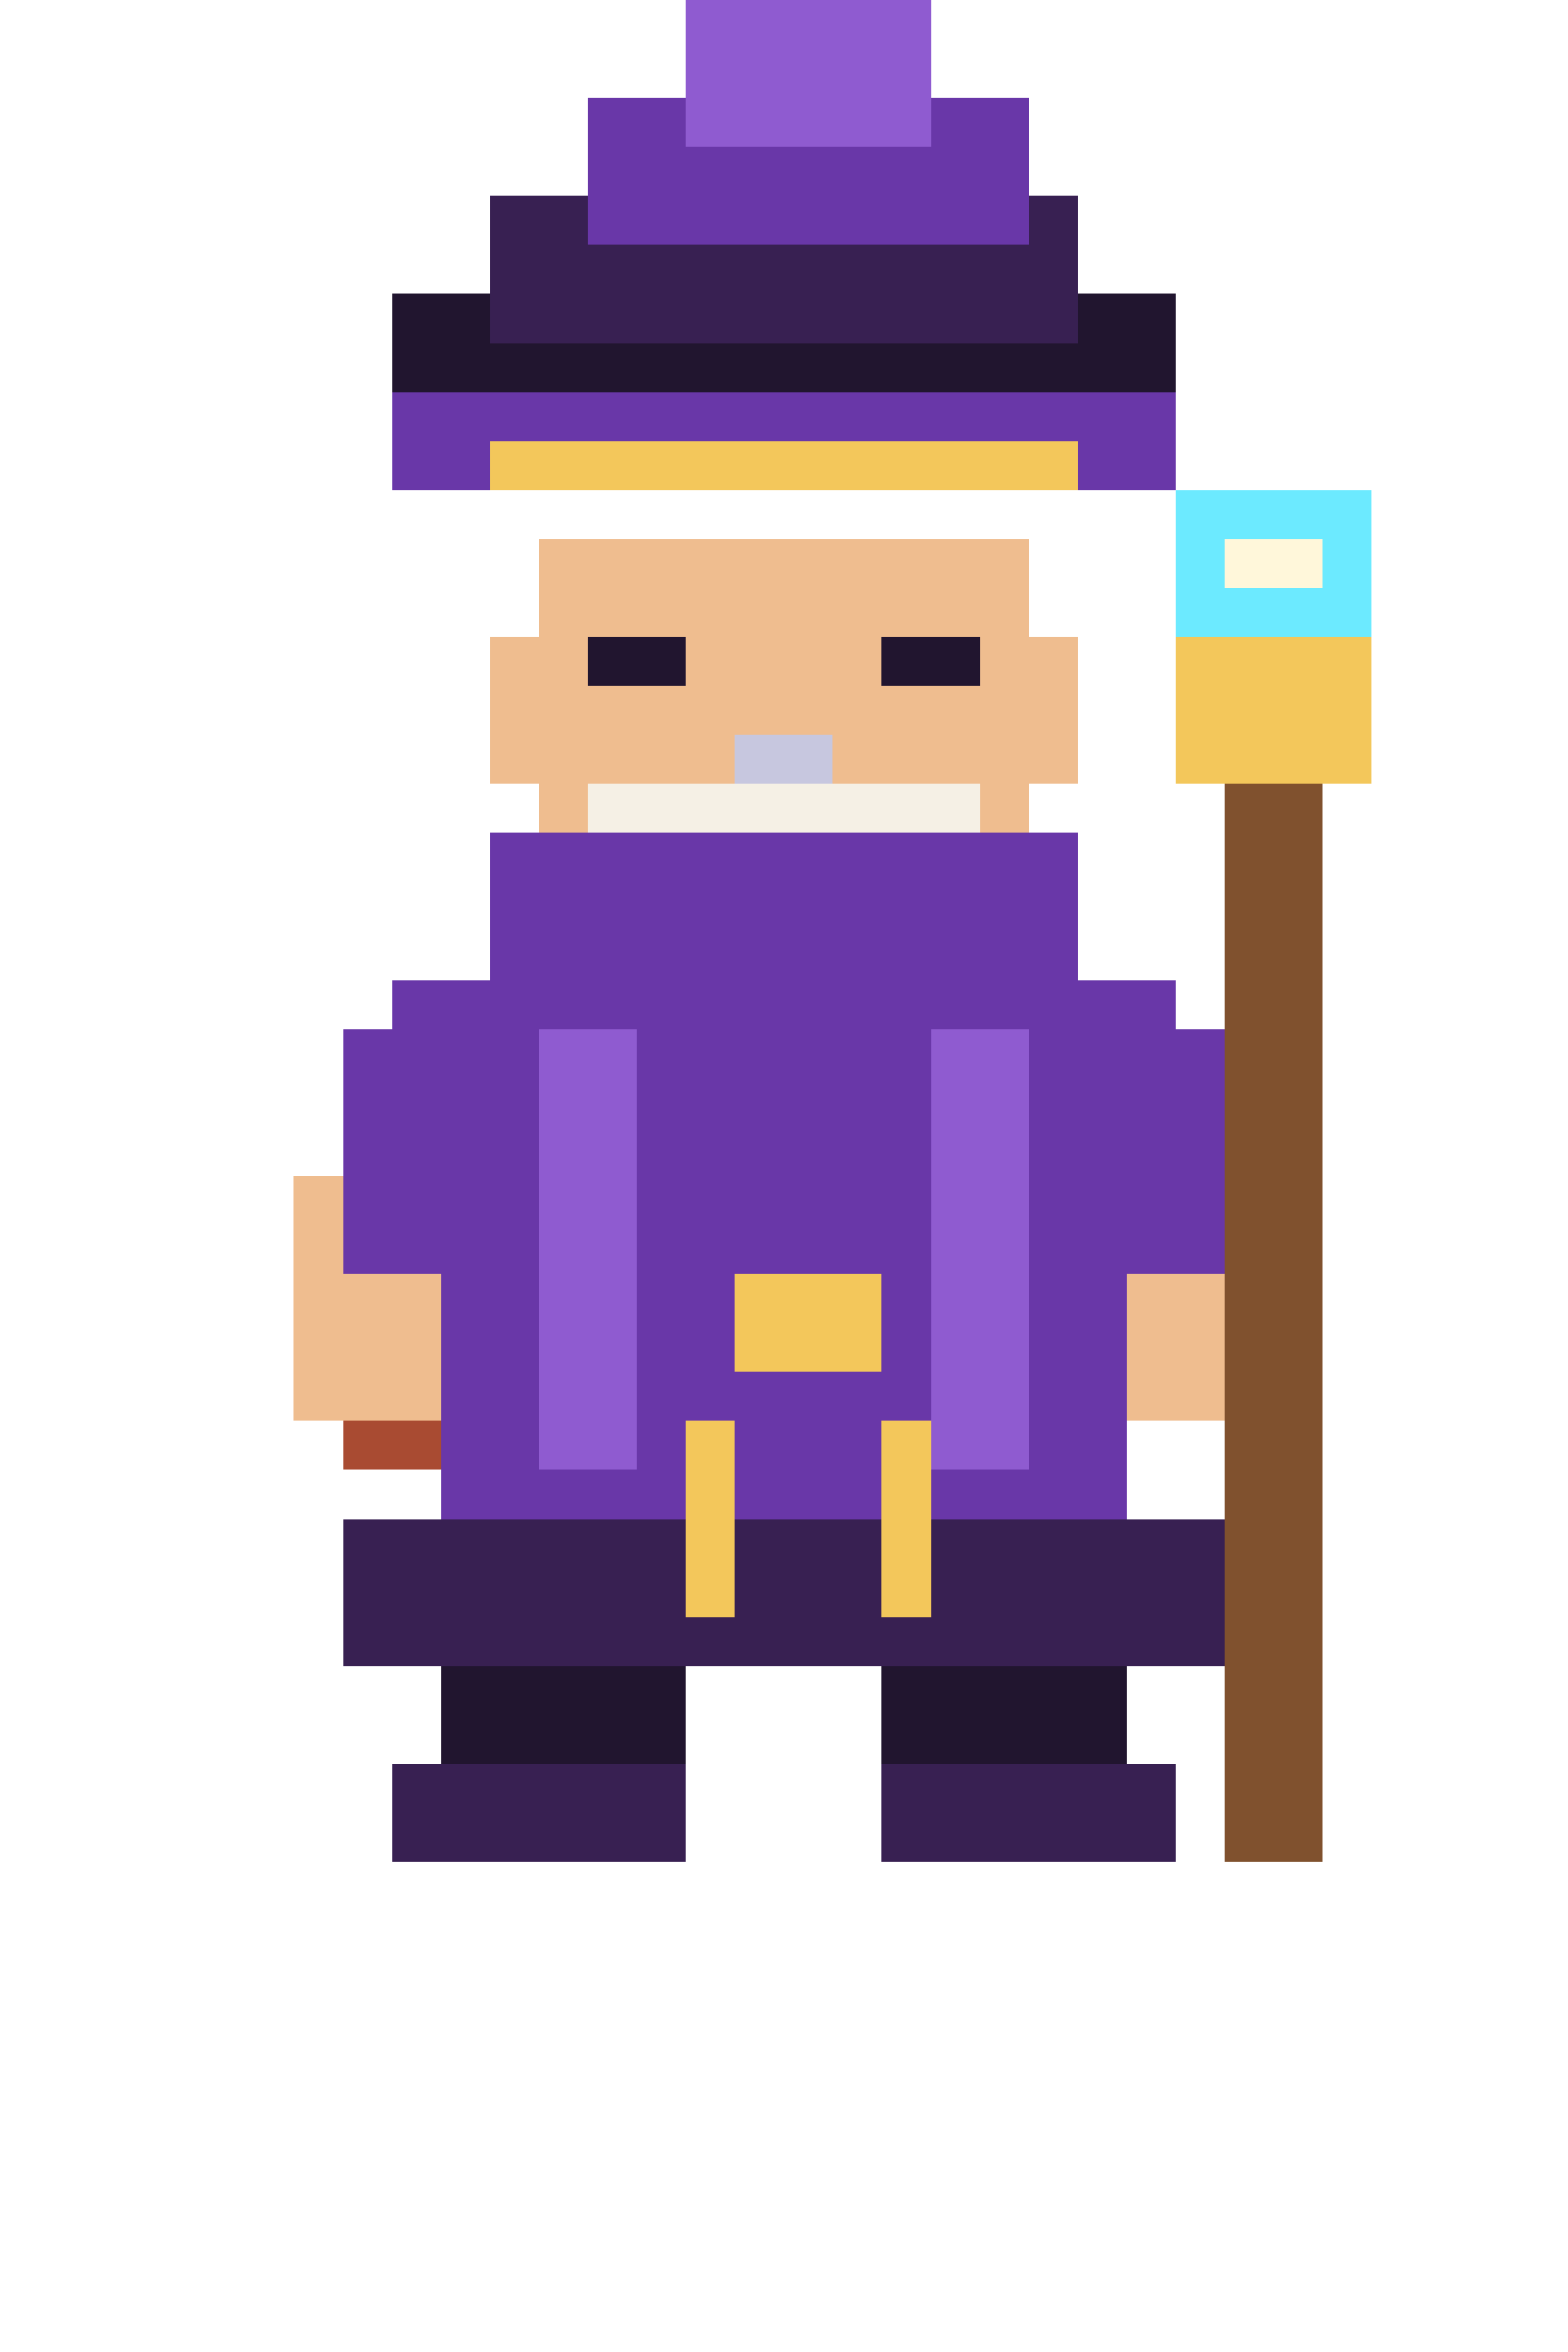
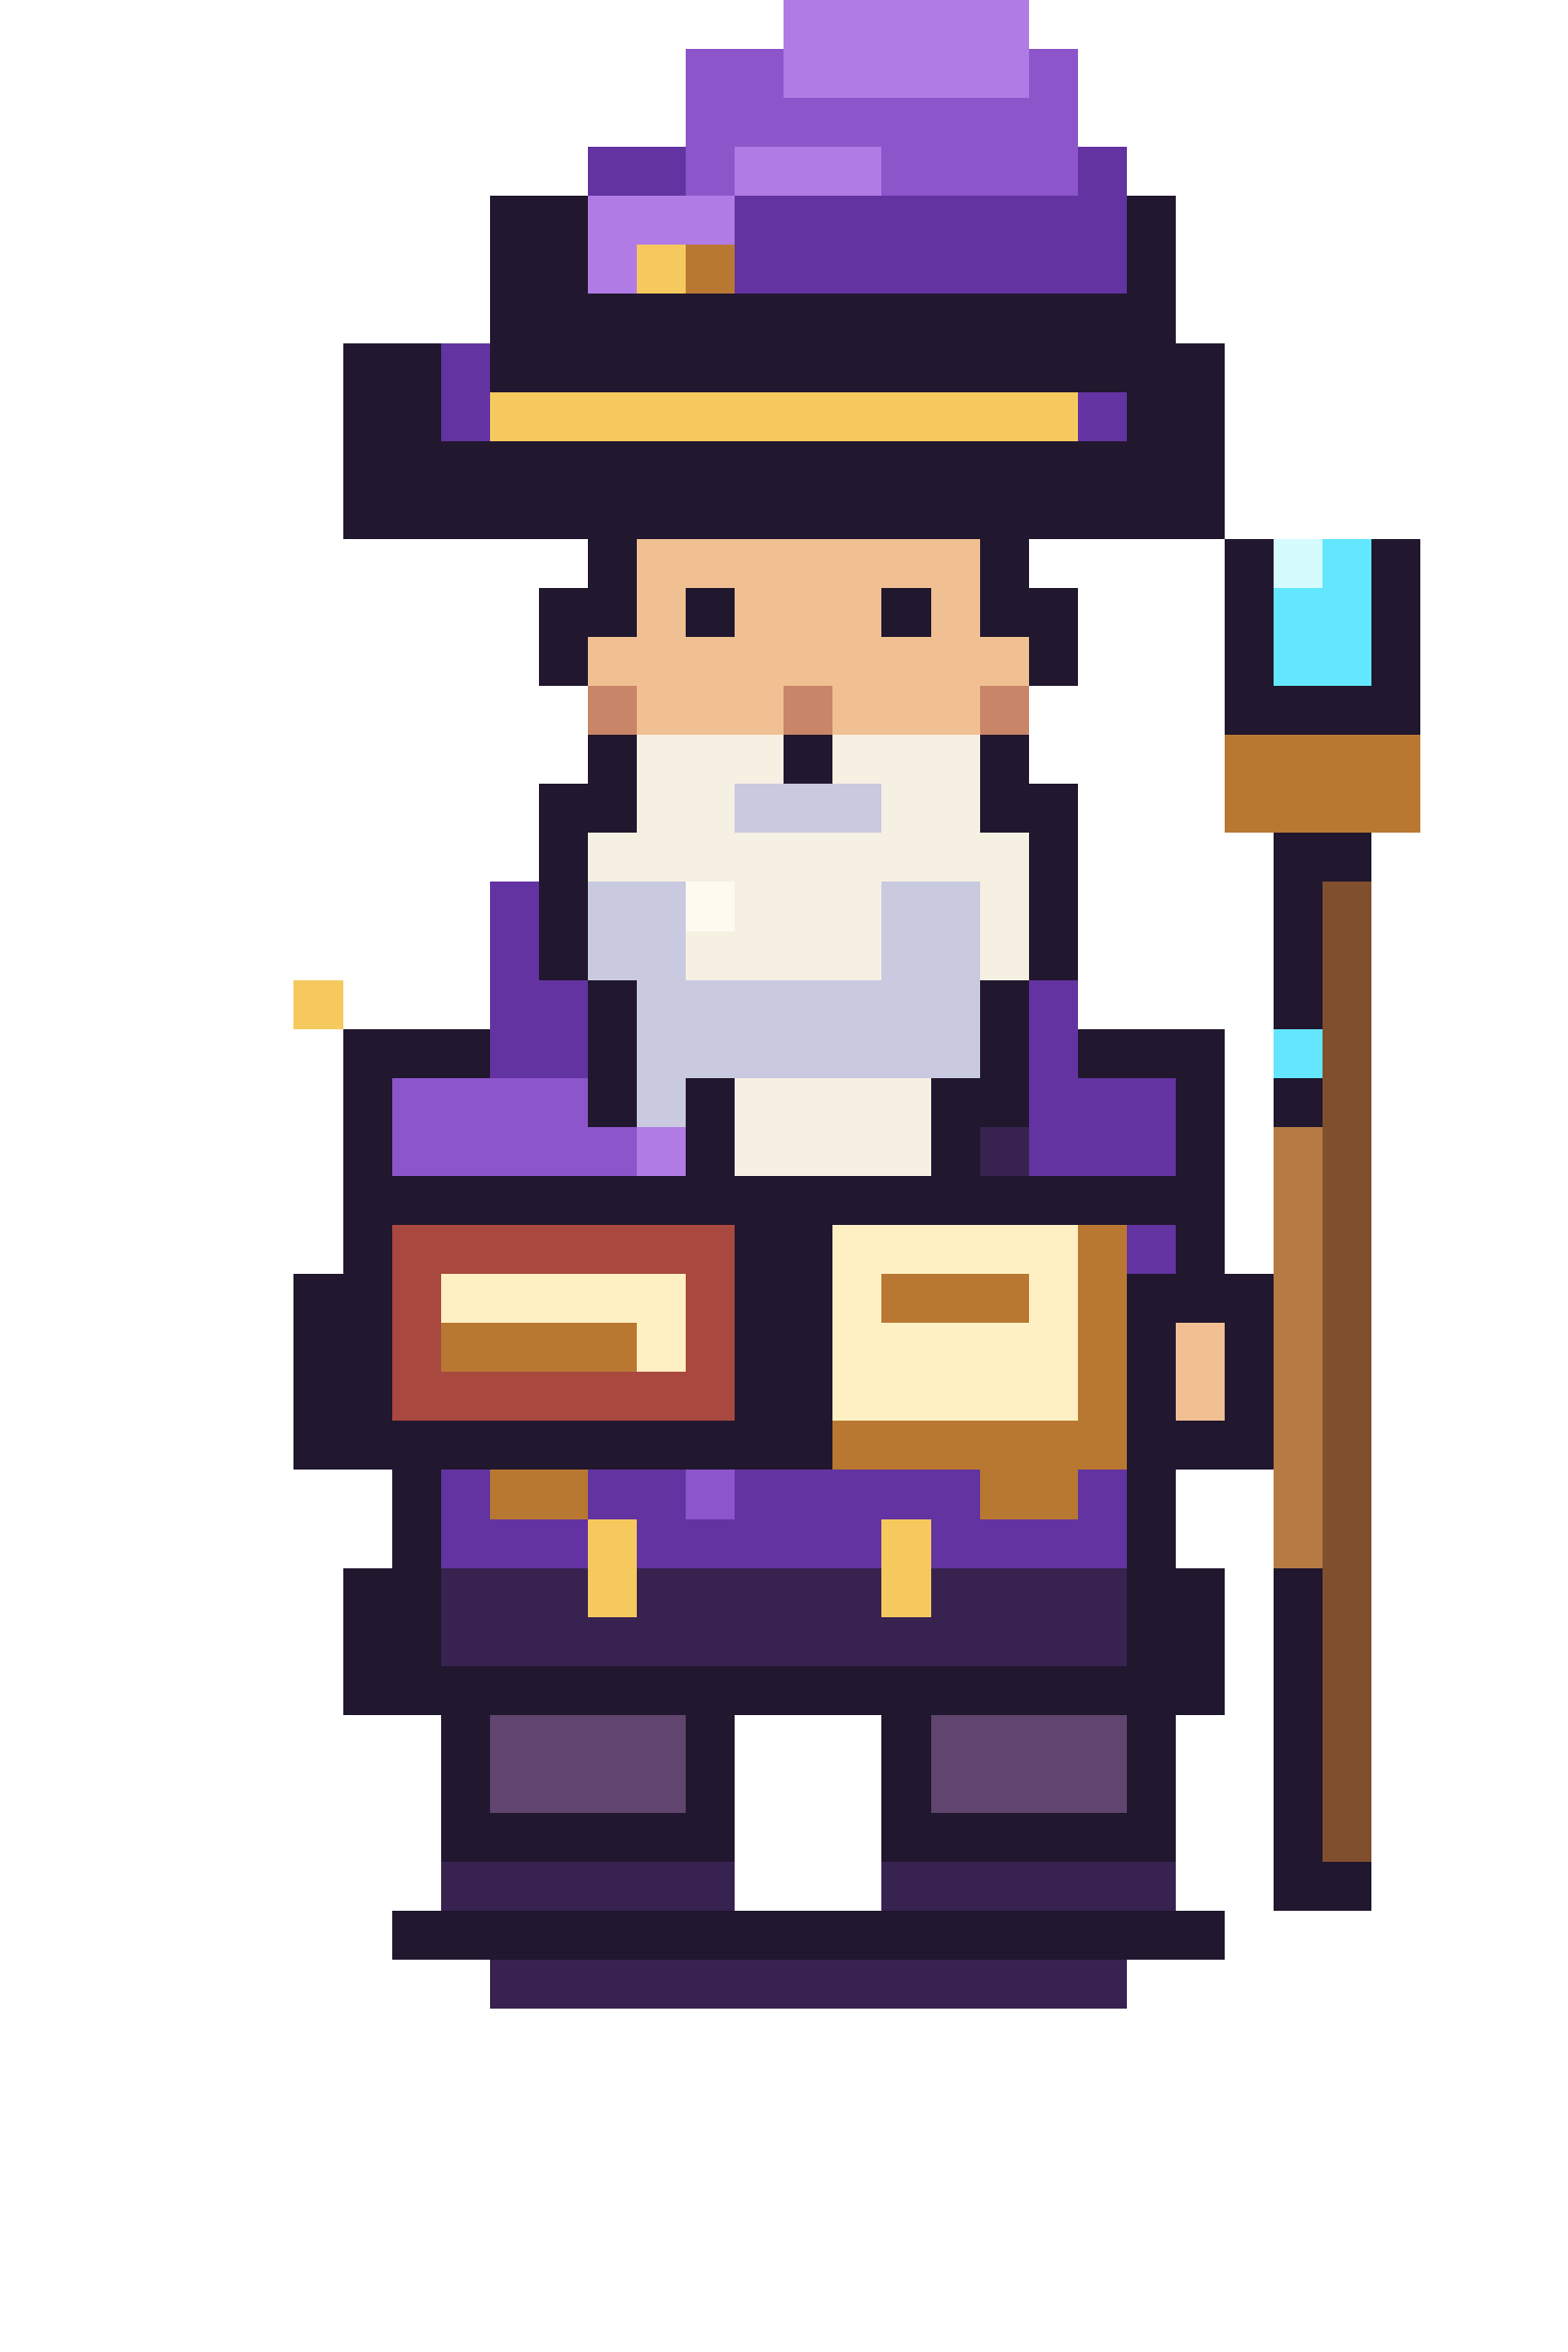
- <svg xmlns="http://www.w3.org/2000/svg" width="32" height="48" viewBox="0 0 32 48" shape-rendering="crispEdges">
-   <rect x="25" y="15" width="2" height="23" fill="#80512e" />
-   <rect x="24" y="13" width="4" height="3" fill="#f3c75b" />
-   <rect x="24" y="10" width="4" height="3" fill="#6ceaff" />
-   <rect x="25" y="11" width="2" height="1" fill="#fff7da" />
-   <rect x="7" y="25" width="8" height="5" fill="#a94b32" />
-   <rect x="15" y="24" width="7" height="6" fill="#f3c75b" />
-   <rect x="8" y="26" width="6" height="3" fill="#fff7da" />
-   <rect x="16" y="25" width="5" height="4" fill="#fff7da" />
-   <rect x="14" y="24" width="2" height="6" fill="#21152f" />
-   <rect x="6" y="24" width="3" height="3" fill="#efbd8f" />
-   <rect x="21" y="24" width="3" height="3" fill="#efbd8f" />
-   <rect x="8" y="6" width="16" height="3" fill="#21152f" />
-   <rect x="10" y="4" width="12" height="3" fill="#382052" />
-   <rect x="12" y="2" width="9" height="3" fill="#6937a8" />
-   <rect x="14" y="0" width="5" height="3" fill="#8f5bd0" />
-   <rect x="8" y="8" width="16" height="2" fill="#6937a8" />
-   <rect x="10" y="9" width="12" height="1" fill="#f3c75b" />
-   <rect x="11" y="11" width="10" height="6" fill="#efbd8f" />
-   <rect x="10" y="13" width="2" height="3" fill="#efbd8f" />
-   <rect x="20" y="13" width="2" height="3" fill="#efbd8f" />
-   <rect x="12" y="13" width="2" height="1" fill="#21152f" />
-   <rect x="18" y="13" width="2" height="1" fill="#21152f" />
-   <rect x="15" y="15" width="2" height="1" fill="#c7c7df" />
-   <rect x="12" y="16" width="8" height="2" fill="#f5f0e5" />
-   <rect x="11" y="17" width="10" height="3" fill="#f5f0e5" />
-   <rect x="12" y="20" width="8" height="2" fill="#c7c7df" />
-   <rect x="13" y="22" width="6" height="2" fill="#f5f0e5" />
-   <rect x="14" y="24" width="4" height="2" fill="#f5f0e5" />
-   <rect x="10" y="17" width="12" height="4" fill="#6937a8" />
-   <rect x="8" y="20" width="16" height="9" fill="#6937a8" />
-   <rect x="9" y="28" width="14" height="5" fill="#6937a8" />
-   <rect x="7" y="31" width="18" height="3" fill="#382052" />
-   <rect x="11" y="21" width="2" height="9" fill="#8f5bd0" />
-   <rect x="19" y="21" width="2" height="9" fill="#8f5bd0" />
-   <rect x="15" y="26" width="3" height="2" fill="#f3c75b" />
-   <rect x="14" y="29" width="1" height="4" fill="#f3c75b" />
-   <rect x="18" y="29" width="1" height="4" fill="#f3c75b" />
-   <rect x="7" y="21" width="3" height="6" fill="#6937a8" />
-   <rect x="6" y="26" width="3" height="3" fill="#efbd8f" />
-   <rect x="22" y="21" width="3" height="6" fill="#6937a8" />
-   <rect x="23" y="26" width="2" height="3" fill="#efbd8f" />
-   <rect x="9" y="34" width="5" height="3" fill="#21152f" />
-   <rect x="18" y="34" width="5" height="3" fill="#21152f" />
-   <rect x="8" y="36" width="6" height="2" fill="#382052" />
-   <rect x="18" y="36" width="6" height="2" fill="#382052" />
+ <svg xmlns="http://www.w3.org/2000/svg" width="32" height="48" viewBox="0 0 32 48" shape-rendering="crispEdges" role="img" aria-label="study wizard frame 4">
+   <rect x="26" y="16" width="2" height="23" fill="#21172e" />
+   <rect x="27" y="18" width="1" height="20" fill="#80502e" />
+   <rect x="26" y="23" width="1" height="9" fill="#b57b43" />
+   <rect x="25" y="14" width="4" height="3" fill="#b97832" />
+   <rect x="25" y="11" width="4" height="4" fill="#21172e" />
+   <rect x="26" y="11" width="2" height="3" fill="#63e6ff" />
+   <rect x="26" y="11" width="1" height="1" fill="#d5fbff" />
+   <rect x="8" y="39" width="17" height="1" fill="#21172e" />
+   <rect x="10" y="40" width="13" height="1" fill="#38224f" />
+   <rect x="11" y="16" width="10" height="3" fill="#21172e" />
+   <rect x="10" y="18" width="12" height="3" fill="#6333a1" />
+   <rect x="8" y="21" width="16" height="9" fill="#21172e" />
+   <rect x="9" y="21" width="14" height="8" fill="#6333a1" />
+   <rect x="10" y="22" width="3" height="7" fill="#8c55ca" />
+   <rect x="19" y="22" width="2" height="7" fill="#38224f" />
+   <rect x="8" y="28" width="16" height="6" fill="#21172e" />
+   <rect x="9" y="29" width="14" height="4" fill="#6333a1" />
+   <rect x="7" y="32" width="18" height="3" fill="#21172e" />
+   <rect x="9" y="32" width="14" height="2" fill="#38224f" />
+   <rect x="13" y="22" width="1" height="8" fill="#b07be5" />
+   <rect x="14" y="25" width="1" height="6" fill="#8c55ca" />
+   <rect x="20" y="24" width="1" height="5" fill="#b07be5" />
+   <rect x="10" y="30" width="2" height="1" fill="#b97832" />
+   <rect x="12" y="31" width="1" height="2" fill="#f5c95e" />
+   <rect x="18" y="31" width="1" height="2" fill="#f5c95e" />
+   <rect x="20" y="30" width="2" height="1" fill="#b97832" />
+   <rect x="15" y="27" width="3" height="2" fill="#b97832" />
+   <rect x="16" y="27" width="1" height="1" fill="#f5c95e" />
+   <rect x="7" y="21" width="3" height="7" fill="#21172e" />
+   <rect x="8" y="22" width="2" height="5" fill="#8c55ca" />
+   <rect x="6" y="26" width="4" height="4" fill="#21172e" />
+   <rect x="7" y="27" width="2" height="2" fill="#f0bf92" />
+   <rect x="8" y="28" width="1" height="1" fill="#c98568" />
+   <rect x="22" y="21" width="3" height="7" fill="#21172e" />
+   <rect x="22" y="22" width="2" height="5" fill="#6333a1" />
+   <rect x="23" y="26" width="3" height="4" fill="#21172e" />
+   <rect x="24" y="27" width="1" height="2" fill="#f0bf92" />
+   <rect x="12" y="9" width="9" height="8" fill="#21172e" />
+   <rect x="13" y="10" width="7" height="6" fill="#f0bf92" />
+   <rect x="12" y="12" width="1" height="3" fill="#c98568" />
+   <rect x="20" y="12" width="1" height="3" fill="#c98568" />
+   <rect x="14" y="12" width="1" height="1" fill="#21172e" />
+   <rect x="18" y="12" width="1" height="1" fill="#21172e" />
+   <rect x="16" y="14" width="1" height="1" fill="#c98568" />
+   <rect x="11" y="12" width="2" height="2" fill="#21172e" />
+   <rect x="12" y="13" width="1" height="1" fill="#f0bf92" />
+   <rect x="20" y="12" width="2" height="2" fill="#21172e" />
+   <rect x="20" y="13" width="1" height="1" fill="#f0bf92" />
+   <rect x="12" y="15" width="9" height="3" fill="#21172e" />
+   <rect x="11" y="16" width="11" height="4" fill="#21172e" />
+   <rect x="12" y="17" width="9" height="4" fill="#f6f0e3" />
+   <rect x="13" y="16" width="7" height="2" fill="#f6f0e3" />
+   <rect x="12" y="20" width="9" height="3" fill="#21172e" />
+   <rect x="13" y="20" width="7" height="3" fill="#c9c9df" />
+   <rect x="14" y="22" width="6" height="3" fill="#21172e" />
+   <rect x="15" y="22" width="4" height="3" fill="#f6f0e3" />
+   <rect x="15" y="24" width="3" height="2" fill="#c9c9df" />
+   <rect x="16" y="25" width="2" height="1" fill="#f6f0e3" />
+   <rect x="12" y="18" width="2" height="2" fill="#c9c9df" />
+   <rect x="18" y="18" width="2" height="2" fill="#c9c9df" />
+   <rect x="14" y="18" width="1" height="1" fill="#fffaf0" />
+   <rect x="13" y="15" width="3" height="2" fill="#f6f0e3" />
+   <rect x="17" y="15" width="3" height="2" fill="#f6f0e3" />
+   <rect x="15" y="16" width="3" height="1" fill="#c9c9df" />
+   <rect x="7" y="7" width="18" height="4" fill="#21172e" />
+   <rect x="9" y="7" width="14" height="2" fill="#6333a1" />
+   <rect x="10" y="8" width="12" height="1" fill="#f5c95e" />
+   <rect x="10" y="4" width="14" height="4" fill="#21172e" />
+   <rect x="12" y="3" width="11" height="3" fill="#6333a1" />
+   <rect x="14" y="1" width="8" height="3" fill="#8c55ca" />
+   <rect x="16" y="0" width="5" height="2" fill="#b07be5" />
+   <rect x="12" y="4" width="3" height="2" fill="#b07be5" />
+   <rect x="15" y="3" width="3" height="1" fill="#b07be5" />
+   <rect x="18" y="4" width="2" height="2" fill="#6333a1" />
+   <rect x="13" y="5" width="2" height="1" fill="#f5c95e" />
+   <rect x="14" y="5" width="1" height="1" fill="#b97832" />
+   <rect x="9" y="35" width="6" height="4" fill="#21172e" />
+   <rect x="10" y="35" width="4" height="2" fill="#60456f" />
+   <rect x="9" y="38" width="6" height="1" fill="#38224f" />
+   <rect x="18" y="35" width="6" height="4" fill="#21172e" />
+   <rect x="19" y="35" width="4" height="2" fill="#60456f" />
+   <rect x="18" y="38" width="6" height="1" fill="#38224f" />
+   <rect x="8" y="24" width="16" height="1" fill="#21172e" />
+   <rect x="7" y="25" width="9" height="5" fill="#21172e" />
+   <rect x="8" y="25" width="7" height="4" fill="#a9483e" />
+   <rect x="16" y="25" width="7" height="5" fill="#b97832" />
+   <rect x="17" y="25" width="5" height="4" fill="#fff0c4" />
+   <rect x="9" y="26" width="5" height="2" fill="#fff0c4" />
+   <rect x="15" y="25" width="2" height="5" fill="#21172e" />
+   <rect x="9" y="27" width="4" height="1" fill="#b97832" />
+   <rect x="18" y="26" width="3" height="1" fill="#b97832" />
+   <rect x="6" y="20" width="1" height="1" fill="#f5c95e" />
+   <rect x="26" y="21" width="1" height="1" fill="#63e6ff" />
</svg>
